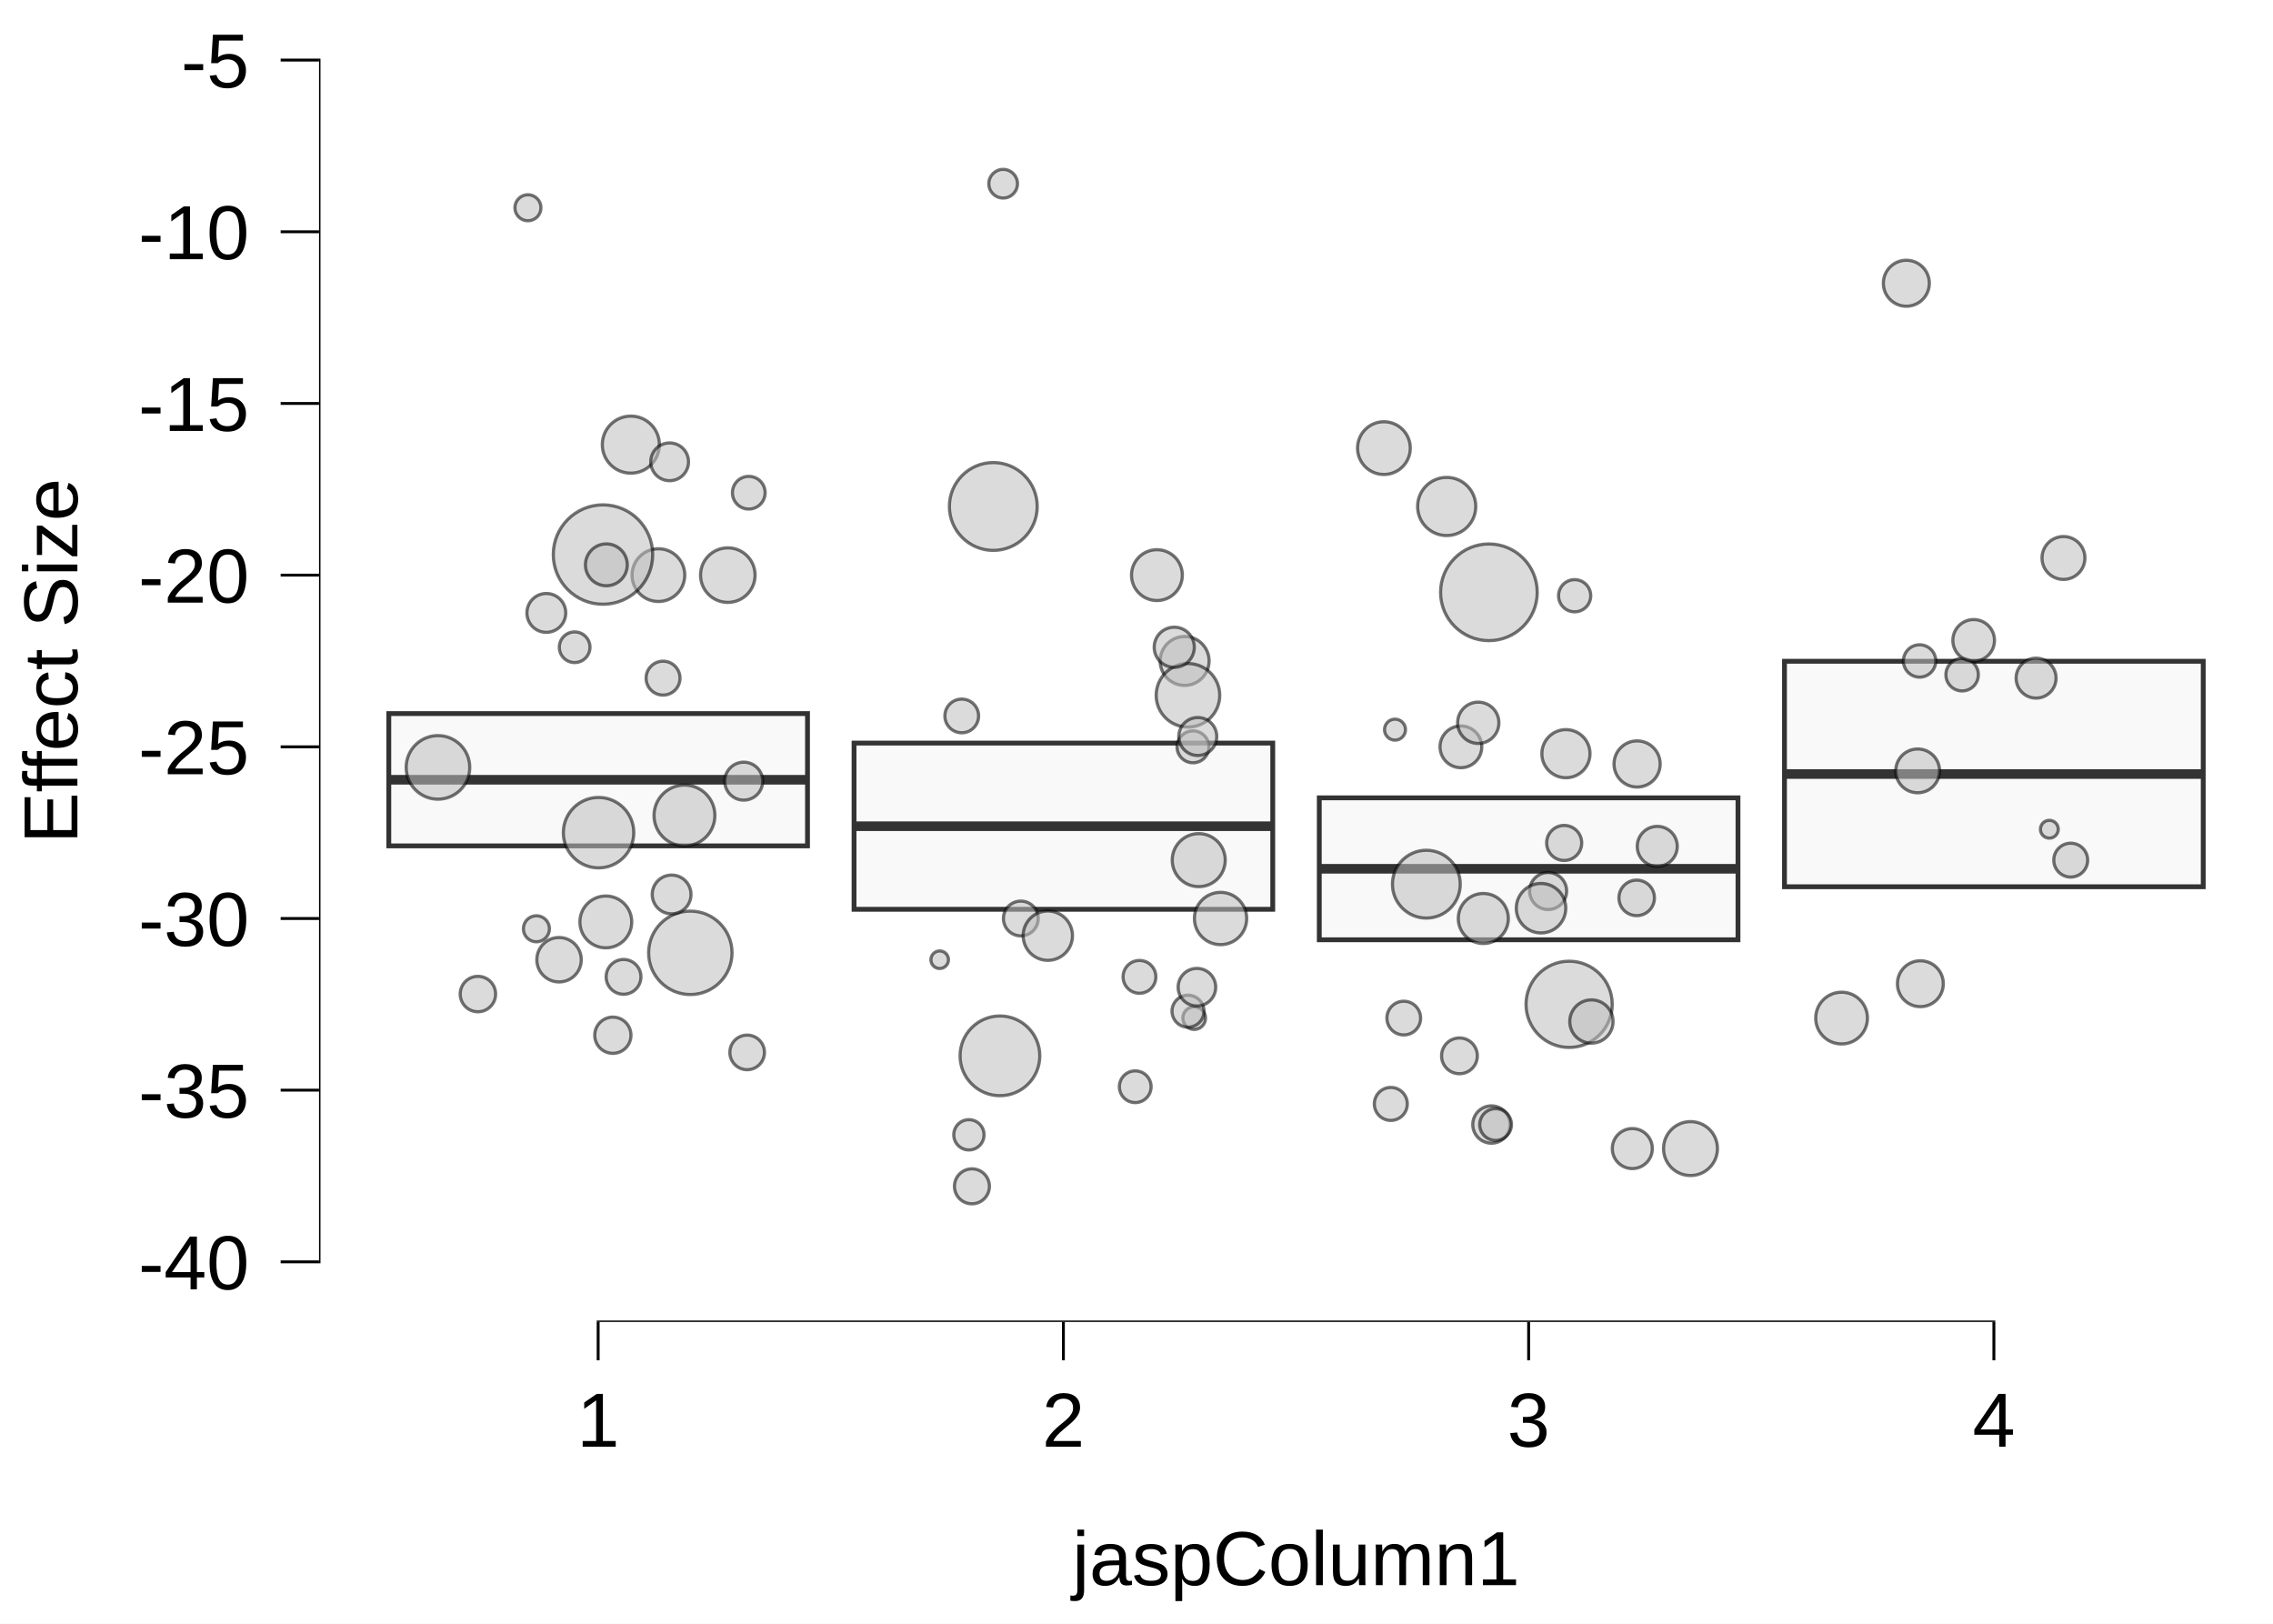
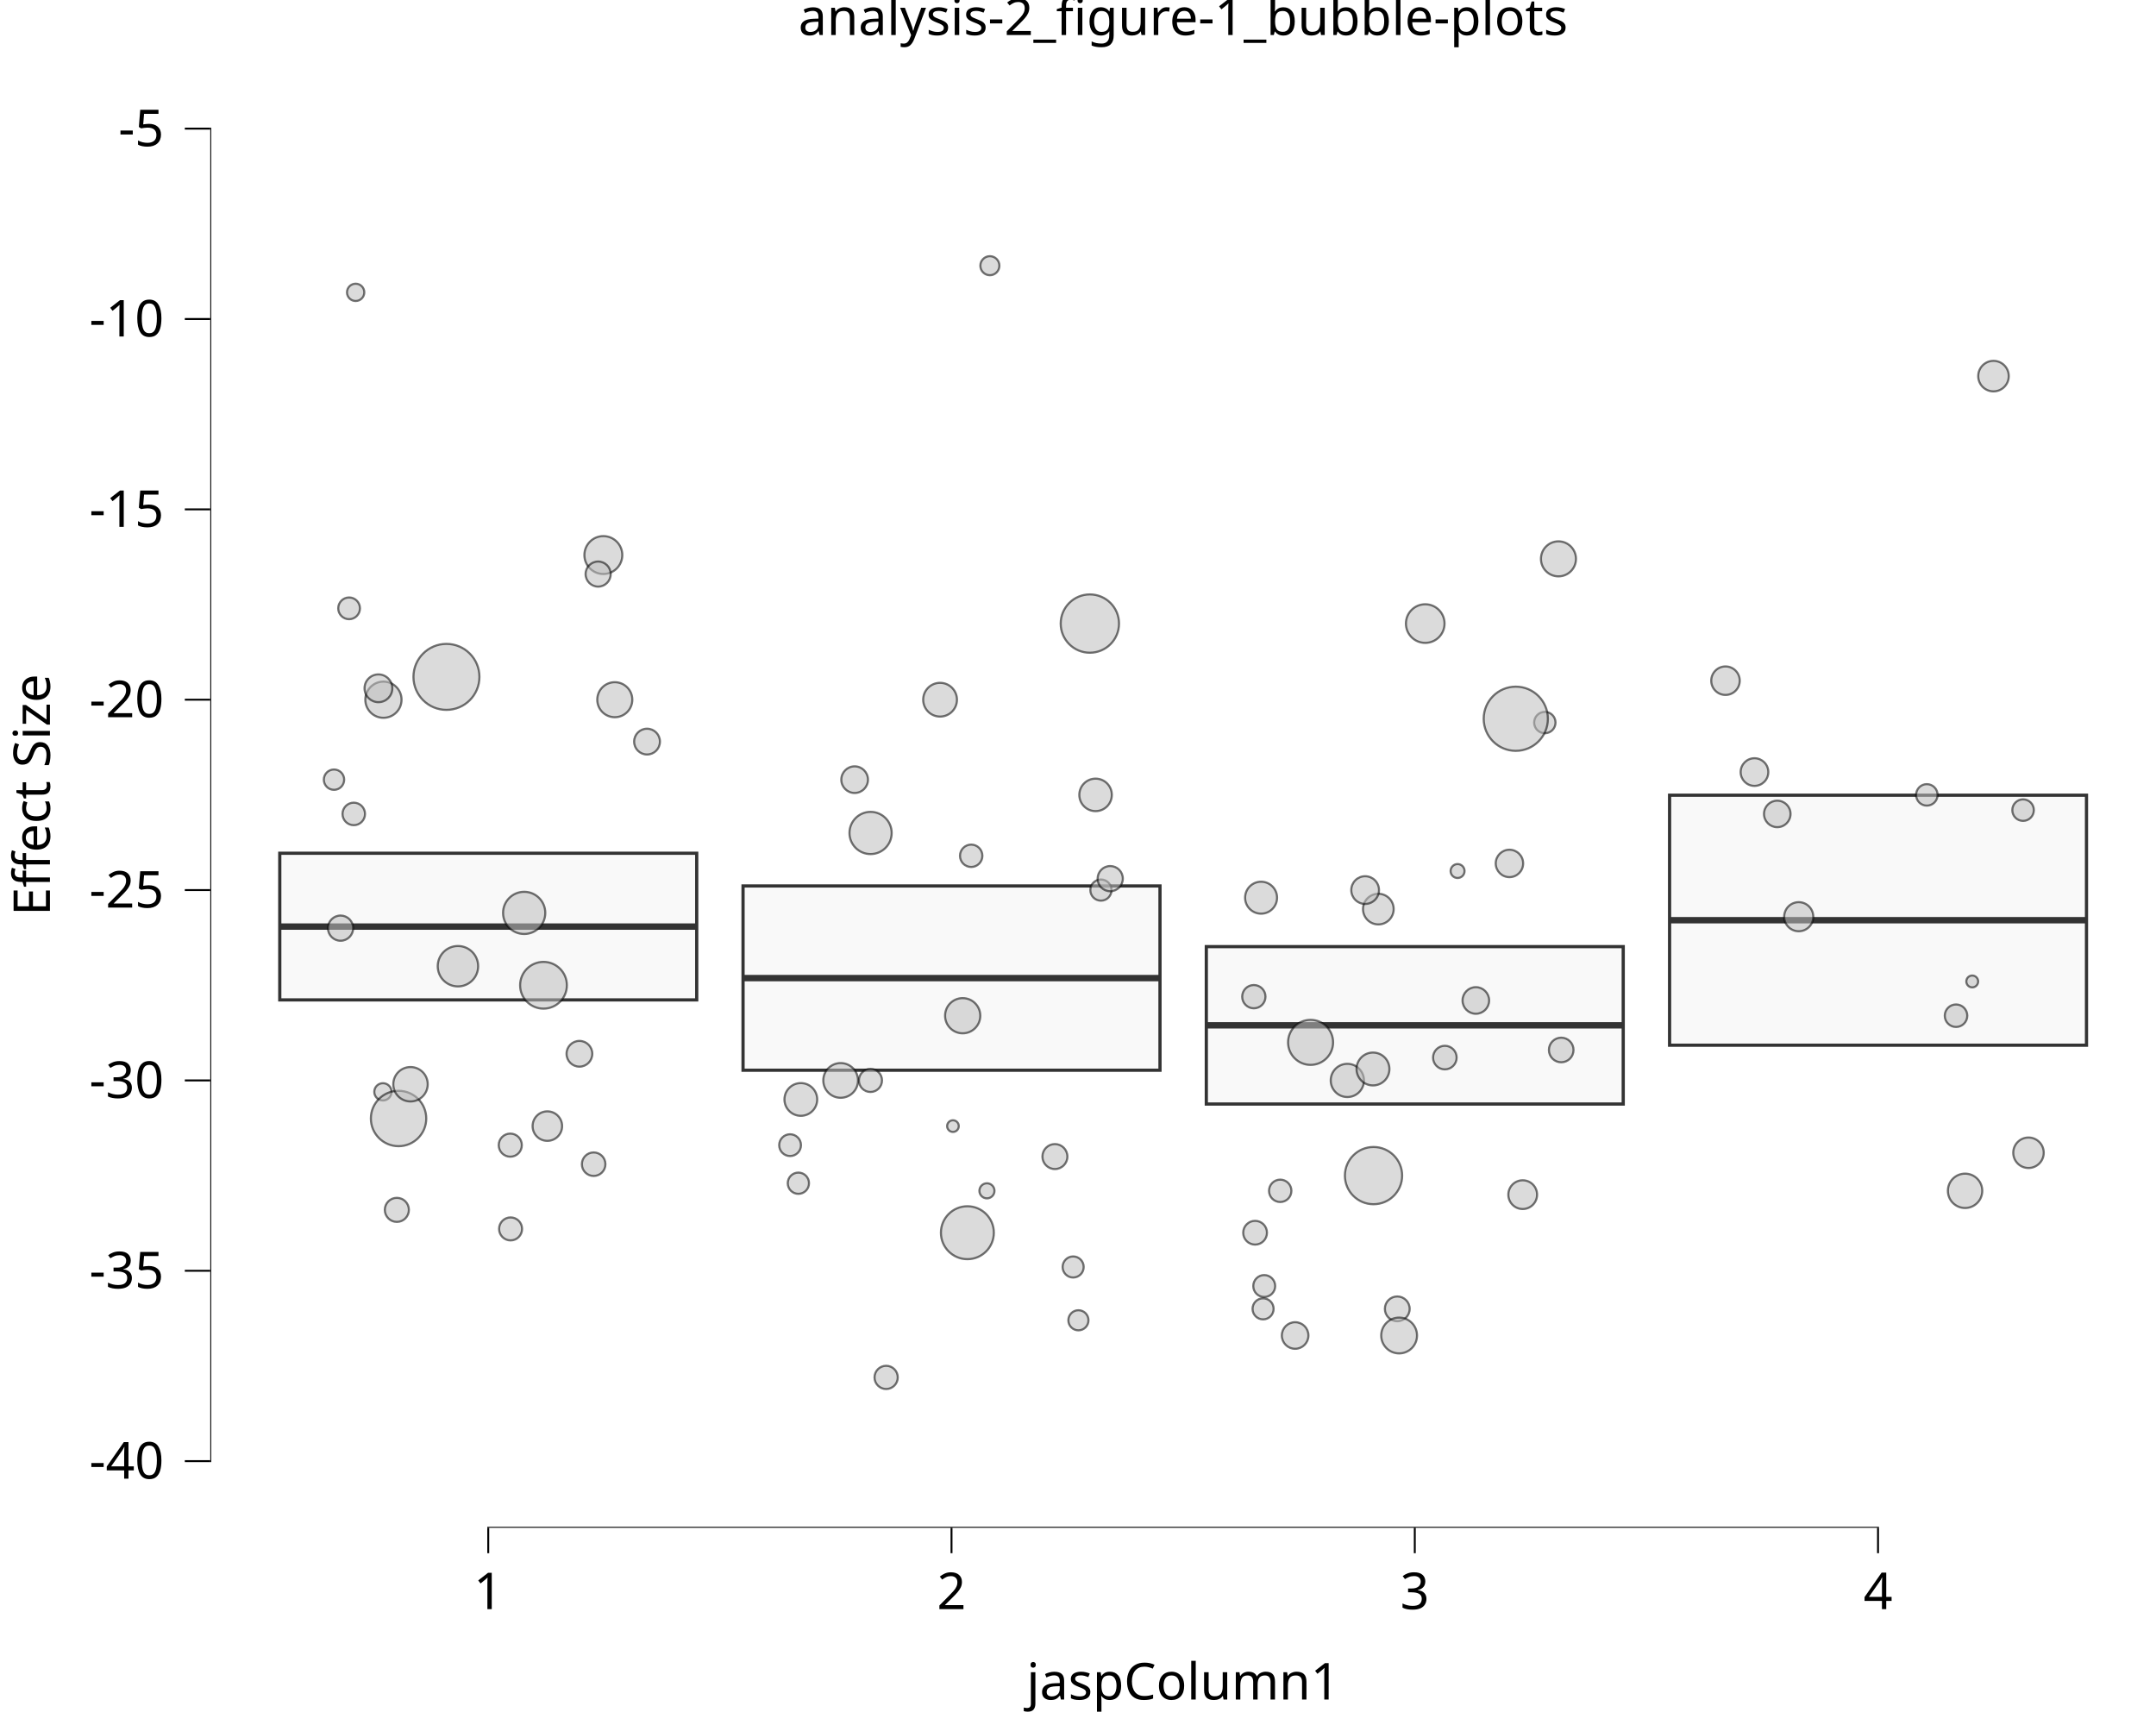
- <svg xmlns="http://www.w3.org/2000/svg" width="504.00pt" height="360.00pt" viewBox="0 0 504.00 360.00">
-   <g class="svglite">
-     <defs>
-       <style type="text/css">
+ <svg xmlns="http://www.w3.org/2000/svg" class="svglite" data-engine-version="2.0" width="720.00pt" height="576.00pt" viewBox="0 0 720.00 576.00">
+   <defs>
+     <style type="text/css">
    .svglite line, .svglite polyline, .svglite polygon, .svglite path, .svglite rect, .svglite circle {
      fill: none;
      stroke: #000000;
      stroke-linecap: round;
      stroke-linejoin: round;
      stroke-miterlimit: 10.00;
    }
-     .svglite text {
-       white-space: pre;
-     }
-     .svglite g.glyphgroup path {
-       fill: inherit;
-       stroke: none;
-     }
  </style>
-     </defs>
-     <rect width="100%" height="100%" style="stroke: none; fill: #FFFFFF;" />
-     <defs>
-       <clipPath id="cpMC4wMHw1MDQuMDB8MC4wMHwzNjAuMDA=">
-         <rect x="0.00" y="0.00" width="504.00" height="360.00" />
-       </clipPath>
-     </defs>
-     <g clip-path="url(#cpMC4wMHw1MDQuMDB8MC4wMHwzNjAuMDA=)">
-       <rect x="0.00" y="0.00" width="504.00" height="360.00" style="stroke-width: 10.67; stroke: none;" />
-     </g>
-     <defs>
-       <clipPath id="cpNzAuNzR8NTA0LjAwfDAuMDB8MjkzLjA5">
-         <rect x="70.74" y="0.00" width="433.26" height="293.09" />
-       </clipPath>
-     </defs>
-     <g clip-path="url(#cpNzAuNzR8NTA0LjAwfDAuMDB8MjkzLjA5)">
-       <rect x="70.74" y="0.00" width="433.26" height="293.09" style="stroke-width: 10.67; stroke: none;" />
-       <line x1="132.63" y1="158.21" x2="132.63" y2="158.21" style="stroke-width: 1.07; stroke: #333333; stroke-linecap: butt;" />
-       <line x1="132.63" y1="187.54" x2="132.63" y2="187.54" style="stroke-width: 1.07; stroke: #333333; stroke-linecap: butt;" />
-       <polygon points="86.21,158.21 86.21,187.54 179.05,187.54 179.05,158.21 86.21,158.21 " style="stroke-width: 1.07; stroke: #333333; stroke-linecap: butt; stroke-linejoin: miter; fill: #BEBEBE; fill-opacity: 0.10;" />
-       <line x1="86.21" y1="172.88" x2="179.05" y2="172.88" style="stroke-width: 2.13; stroke: #333333; stroke-linecap: butt; stroke-linejoin: miter;" />
-       <line x1="235.79" y1="164.75" x2="235.79" y2="164.75" style="stroke-width: 1.07; stroke: #333333; stroke-linecap: butt;" />
-       <line x1="235.79" y1="201.60" x2="235.79" y2="201.60" style="stroke-width: 1.07; stroke: #333333; stroke-linecap: butt;" />
-       <polygon points="189.37,164.75 189.37,201.60 282.21,201.60 282.21,164.75 189.37,164.75 " style="stroke-width: 1.07; stroke: #333333; stroke-linecap: butt; stroke-linejoin: miter; fill: #BEBEBE; fill-opacity: 0.10;" />
-       <line x1="189.37" y1="183.18" x2="282.21" y2="183.18" style="stroke-width: 2.13; stroke: #333333; stroke-linecap: butt; stroke-linejoin: miter;" />
-       <line x1="338.95" y1="176.89" x2="338.95" y2="176.89" style="stroke-width: 1.07; stroke: #333333; stroke-linecap: butt;" />
-       <line x1="338.95" y1="208.36" x2="338.95" y2="208.36" style="stroke-width: 1.07; stroke: #333333; stroke-linecap: butt;" />
-       <polygon points="292.53,176.89 292.53,208.36 385.37,208.36 385.37,176.89 292.53,176.89 " style="stroke-width: 1.07; stroke: #333333; stroke-linecap: butt; stroke-linejoin: miter; fill: #BEBEBE; fill-opacity: 0.10;" />
-       <line x1="292.53" y1="192.62" x2="385.37" y2="192.62" style="stroke-width: 2.13; stroke: #333333; stroke-linecap: butt; stroke-linejoin: miter;" />
-       <line x1="442.11" y1="146.61" x2="442.11" y2="146.61" style="stroke-width: 1.07; stroke: #333333; stroke-linecap: butt;" />
-       <line x1="442.11" y1="196.60" x2="442.11" y2="196.60" style="stroke-width: 1.07; stroke: #333333; stroke-linecap: butt;" />
-       <polygon points="395.68,146.61 395.68,196.60 488.53,196.60 488.53,146.61 395.68,146.61 " style="stroke-width: 1.07; stroke: #333333; stroke-linecap: butt; stroke-linejoin: miter; fill: #BEBEBE; fill-opacity: 0.10;" />
-       <line x1="395.68" y1="171.61" x2="488.53" y2="171.61" style="stroke-width: 2.13; stroke: #333333; stroke-linecap: butt; stroke-linejoin: miter;" />
-       <circle cx="135.89" cy="229.52" r="4.02" style="stroke-width: 0.71; stroke: #000000; stroke-opacity: 0.55; fill: #BEBEBE; fill-opacity: 0.55;" />
-       <circle cx="145.99" cy="127.51" r="5.85" style="stroke-width: 0.71; stroke: #000000; stroke-opacity: 0.55; fill: #BEBEBE; fill-opacity: 0.55;" />
-       <circle cx="328.90" cy="203.64" r="5.55" style="stroke-width: 0.71; stroke: #000000; stroke-opacity: 0.55; fill: #BEBEBE; fill-opacity: 0.55;" />
-       <circle cx="121.14" cy="135.89" r="4.31" style="stroke-width: 0.71; stroke: #000000; stroke-opacity: 0.55; fill: #BEBEBE; fill-opacity: 0.55;" />
-       <circle cx="161.38" cy="127.51" r="6.05" style="stroke-width: 0.71; stroke: #000000; stroke-opacity: 0.55; fill: #BEBEBE; fill-opacity: 0.55;" />
-       <circle cx="256.53" cy="127.51" r="5.64" style="stroke-width: 0.71; stroke: #000000; stroke-opacity: 0.55; fill: #BEBEBE; fill-opacity: 0.55;" />
-       <circle cx="320.78" cy="112.29" r="6.45" style="stroke-width: 0.71; stroke: #000000; stroke-opacity: 0.55; fill: #BEBEBE; fill-opacity: 0.55;" />
-       <circle cx="264.79" cy="225.72" r="2.52" style="stroke-width: 0.71; stroke: #000000; stroke-opacity: 0.55; fill: #BEBEBE; fill-opacity: 0.55;" />
-       <circle cx="97.11" cy="170.14" r="7.05" style="stroke-width: 0.71; stroke: #000000; stroke-opacity: 0.55; fill: #BEBEBE; fill-opacity: 0.55;" />
-       <circle cx="265.80" cy="190.70" r="5.88" style="stroke-width: 0.71; stroke: #000000; stroke-opacity: 0.55; fill: #BEBEBE; fill-opacity: 0.55;" />
-       <circle cx="118.94" cy="205.92" r="2.89" style="stroke-width: 0.71; stroke: #000000; stroke-opacity: 0.55; fill: #BEBEBE; fill-opacity: 0.55;" />
-       <circle cx="309.32" cy="161.77" r="2.33" style="stroke-width: 0.71; stroke: #000000; stroke-opacity: 0.55; fill: #BEBEBE; fill-opacity: 0.55;" />
-       <circle cx="264.53" cy="165.58" r="3.54" style="stroke-width: 0.71; stroke: #000000; stroke-opacity: 0.55; fill: #BEBEBE; fill-opacity: 0.55;" />
-       <circle cx="330.70" cy="249.32" r="4.14" style="stroke-width: 0.71; stroke: #000000; stroke-opacity: 0.55; fill: #BEBEBE; fill-opacity: 0.55;" />
-       <circle cx="262.67" cy="146.54" r="5.43" style="stroke-width: 0.71; stroke: #000000; stroke-opacity: 0.55; fill: #BEBEBE; fill-opacity: 0.55;" />
-       <circle cx="347.22" cy="167.10" r="5.34" style="stroke-width: 0.71; stroke: #000000; stroke-opacity: 0.55; fill: #BEBEBE; fill-opacity: 0.55;" />
-       <circle cx="425.21" cy="170.91" r="4.86" style="stroke-width: 0.71; stroke: #000000; stroke-opacity: 0.55; fill: #BEBEBE; fill-opacity: 0.55;" />
-       <circle cx="222.43" cy="40.73" r="3.18" style="stroke-width: 0.71; stroke: #000000; stroke-opacity: 0.55; fill: #BEBEBE; fill-opacity: 0.55;" />
-       <circle cx="164.91" cy="173.19" r="4.21" style="stroke-width: 0.71; stroke: #000000; stroke-opacity: 0.55; fill: #BEBEBE; fill-opacity: 0.55;" />
-       <circle cx="226.35" cy="203.64" r="3.86" style="stroke-width: 0.71; stroke: #000000; stroke-opacity: 0.55; fill: #BEBEBE; fill-opacity: 0.55;" />
-       <circle cx="363.00" cy="169.38" r="5.12" style="stroke-width: 0.71; stroke: #000000; stroke-opacity: 0.55; fill: #BEBEBE; fill-opacity: 0.55;" />
-       <circle cx="457.54" cy="123.71" r="4.76" style="stroke-width: 0.71; stroke: #000000; stroke-opacity: 0.55; fill: #BEBEBE; fill-opacity: 0.55;" />
-       <circle cx="374.84" cy="254.65" r="5.98" style="stroke-width: 0.71; stroke: #000000; stroke-opacity: 0.55; fill: #BEBEBE; fill-opacity: 0.55;" />
-       <circle cx="408.34" cy="225.72" r="5.74" style="stroke-width: 0.71; stroke: #000000; stroke-opacity: 0.55; fill: #BEBEBE; fill-opacity: 0.55;" />
-       <circle cx="132.72" cy="184.61" r="7.81" style="stroke-width: 0.71; stroke: #000000; stroke-opacity: 0.55; fill: #BEBEBE; fill-opacity: 0.55;" />
-       <circle cx="263.41" cy="154.16" r="7.05" style="stroke-width: 0.71; stroke: #000000; stroke-opacity: 0.55; fill: #BEBEBE; fill-opacity: 0.55;" />
-       <circle cx="316.27" cy="196.03" r="7.52" style="stroke-width: 0.71; stroke: #000000; stroke-opacity: 0.55; fill: #BEBEBE; fill-opacity: 0.55;" />
-       <circle cx="323.93" cy="165.58" r="4.63" style="stroke-width: 0.71; stroke: #000000; stroke-opacity: 0.55; fill: #BEBEBE; fill-opacity: 0.55;" />
-       <circle cx="451.47" cy="150.35" r="4.43" style="stroke-width: 0.71; stroke: #000000; stroke-opacity: 0.55; fill: #BEBEBE; fill-opacity: 0.55;" />
-       <circle cx="214.84" cy="251.60" r="3.36" style="stroke-width: 0.71; stroke: #000000; stroke-opacity: 0.55; fill: #BEBEBE; fill-opacity: 0.55;" />
-       <circle cx="362.91" cy="199.07" r="3.94" style="stroke-width: 0.71; stroke: #000000; stroke-opacity: 0.55; fill: #BEBEBE; fill-opacity: 0.55;" />
-       <circle cx="153.07" cy="211.25" r="9.25" style="stroke-width: 0.71; stroke: #000000; stroke-opacity: 0.55; fill: #BEBEBE; fill-opacity: 0.55;" />
-       <circle cx="221.72" cy="234.09" r="8.84" style="stroke-width: 0.71; stroke: #000000; stroke-opacity: 0.55; fill: #BEBEBE; fill-opacity: 0.55;" />
-       <circle cx="347.93" cy="222.67" r="9.56" style="stroke-width: 0.71; stroke: #000000; stroke-opacity: 0.55; fill: #BEBEBE; fill-opacity: 0.55;" />
-       <circle cx="349.15" cy="132.08" r="3.57" style="stroke-width: 0.71; stroke: #000000; stroke-opacity: 0.55; fill: #BEBEBE; fill-opacity: 0.55;" />
-       <circle cx="165.67" cy="233.33" r="3.84" style="stroke-width: 0.71; stroke: #000000; stroke-opacity: 0.55; fill: #BEBEBE; fill-opacity: 0.55;" />
-       <circle cx="308.39" cy="244.75" r="3.66" style="stroke-width: 0.71; stroke: #000000; stroke-opacity: 0.55; fill: #BEBEBE; fill-opacity: 0.55;" />
-       <circle cx="251.72" cy="240.94" r="3.52" style="stroke-width: 0.71; stroke: #000000; stroke-opacity: 0.55; fill: #BEBEBE; fill-opacity: 0.55;" />
-       <circle cx="263.42" cy="224.19" r="3.55" style="stroke-width: 0.71; stroke: #000000; stroke-opacity: 0.55; fill: #BEBEBE; fill-opacity: 0.55;" />
-       <circle cx="147.02" cy="150.35" r="3.76" style="stroke-width: 0.71; stroke: #000000; stroke-opacity: 0.55; fill: #BEBEBE; fill-opacity: 0.55;" />
-       <circle cx="213.25" cy="158.73" r="3.74" style="stroke-width: 0.71; stroke: #000000; stroke-opacity: 0.55; fill: #BEBEBE; fill-opacity: 0.55;" />
-       <circle cx="346.83" cy="186.89" r="3.89" style="stroke-width: 0.71; stroke: #000000; stroke-opacity: 0.55; fill: #BEBEBE; fill-opacity: 0.55;" />
-       <circle cx="459.15" cy="190.70" r="3.76" style="stroke-width: 0.71; stroke: #000000; stroke-opacity: 0.55; fill: #BEBEBE; fill-opacity: 0.55;" />
-       <circle cx="123.96" cy="212.78" r="4.93" style="stroke-width: 0.71; stroke: #000000; stroke-opacity: 0.55; fill: #BEBEBE; fill-opacity: 0.55;" />
-       <circle cx="352.87" cy="226.48" r="4.80" style="stroke-width: 0.71; stroke: #000000; stroke-opacity: 0.55; fill: #BEBEBE; fill-opacity: 0.55;" />
-       <circle cx="139.88" cy="98.58" r="6.33" style="stroke-width: 0.71; stroke: #000000; stroke-opacity: 0.55; fill: #BEBEBE; fill-opacity: 0.55;" />
-       <circle cx="306.86" cy="99.35" r="5.85" style="stroke-width: 0.71; stroke: #000000; stroke-opacity: 0.55; fill: #BEBEBE; fill-opacity: 0.55;" />
-       <circle cx="422.70" cy="62.80" r="5.10" style="stroke-width: 0.71; stroke: #000000; stroke-opacity: 0.55; fill: #BEBEBE; fill-opacity: 0.55;" />
-       <circle cx="343.27" cy="197.55" r="4.11" style="stroke-width: 0.71; stroke: #000000; stroke-opacity: 0.55; fill: #BEBEBE; fill-opacity: 0.55;" />
-       <circle cx="252.66" cy="216.58" r="3.64" style="stroke-width: 0.71; stroke: #000000; stroke-opacity: 0.55; fill: #BEBEBE; fill-opacity: 0.55;" />
-       <circle cx="105.97" cy="220.39" r="3.93" style="stroke-width: 0.71; stroke: #000000; stroke-opacity: 0.55; fill: #BEBEBE; fill-opacity: 0.55;" />
-       <circle cx="311.26" cy="225.72" r="3.74" style="stroke-width: 0.71; stroke: #000000; stroke-opacity: 0.55; fill: #BEBEBE; fill-opacity: 0.55;" />
-       <circle cx="138.26" cy="216.58" r="3.86" style="stroke-width: 0.71; stroke: #000000; stroke-opacity: 0.55; fill: #BEBEBE; fill-opacity: 0.55;" />
-       <circle cx="148.92" cy="198.31" r="4.30" style="stroke-width: 0.71; stroke: #000000; stroke-opacity: 0.55; fill: #BEBEBE; fill-opacity: 0.55;" />
-       <circle cx="265.40" cy="218.87" r="4.17" style="stroke-width: 0.71; stroke: #000000; stroke-opacity: 0.55; fill: #BEBEBE; fill-opacity: 0.55;" />
-       <circle cx="361.94" cy="254.65" r="4.44" style="stroke-width: 0.71; stroke: #000000; stroke-opacity: 0.55; fill: #BEBEBE; fill-opacity: 0.55;" />
-       <circle cx="134.33" cy="204.40" r="5.75" style="stroke-width: 0.71; stroke: #000000; stroke-opacity: 0.55; fill: #BEBEBE; fill-opacity: 0.55;" />
-       <circle cx="232.34" cy="207.45" r="5.47" style="stroke-width: 0.71; stroke: #000000; stroke-opacity: 0.55; fill: #BEBEBE; fill-opacity: 0.55;" />
-       <circle cx="341.70" cy="201.36" r="5.49" style="stroke-width: 0.71; stroke: #000000; stroke-opacity: 0.55; fill: #BEBEBE; fill-opacity: 0.55;" />
-       <circle cx="425.81" cy="218.10" r="5.09" style="stroke-width: 0.71; stroke: #000000; stroke-opacity: 0.55; fill: #BEBEBE; fill-opacity: 0.55;" />
-       <circle cx="166.03" cy="109.24" r="3.63" style="stroke-width: 0.71; stroke: #000000; stroke-opacity: 0.55; fill: #BEBEBE; fill-opacity: 0.55;" />
-       <circle cx="435.07" cy="149.59" r="3.60" style="stroke-width: 0.71; stroke: #000000; stroke-opacity: 0.55; fill: #BEBEBE; fill-opacity: 0.55;" />
-       <circle cx="331.62" cy="249.32" r="3.52" style="stroke-width: 0.71; stroke: #000000; stroke-opacity: 0.55; fill: #BEBEBE; fill-opacity: 0.55;" />
-       <circle cx="425.64" cy="146.54" r="3.59" style="stroke-width: 0.71; stroke: #000000; stroke-opacity: 0.55; fill: #BEBEBE; fill-opacity: 0.55;" />
-       <circle cx="133.70" cy="122.95" r="11.02" style="stroke-width: 0.71; stroke: #000000; stroke-opacity: 0.55; fill: #BEBEBE; fill-opacity: 0.55;" />
-       <circle cx="220.25" cy="112.29" r="9.74" style="stroke-width: 0.71; stroke: #000000; stroke-opacity: 0.55; fill: #BEBEBE; fill-opacity: 0.55;" />
-       <circle cx="330.14" cy="131.32" r="10.72" style="stroke-width: 0.71; stroke: #000000; stroke-opacity: 0.55; fill: #BEBEBE; fill-opacity: 0.55;" />
-       <circle cx="117.06" cy="46.06" r="2.89" style="stroke-width: 0.71; stroke: #000000; stroke-opacity: 0.55; fill: #BEBEBE; fill-opacity: 0.55;" />
-       <circle cx="265.59" cy="163.29" r="4.21" style="stroke-width: 0.71; stroke: #000000; stroke-opacity: 0.55; fill: #BEBEBE; fill-opacity: 0.55;" />
-       <circle cx="367.47" cy="187.65" r="4.44" style="stroke-width: 0.71; stroke: #000000; stroke-opacity: 0.55; fill: #BEBEBE; fill-opacity: 0.55;" />
-       <circle cx="148.48" cy="102.39" r="4.19" style="stroke-width: 0.71; stroke: #000000; stroke-opacity: 0.55; fill: #BEBEBE; fill-opacity: 0.55;" />
-       <circle cx="208.36" cy="212.78" r="1.95" style="stroke-width: 0.71; stroke: #000000; stroke-opacity: 0.55; fill: #BEBEBE; fill-opacity: 0.55;" />
-       <circle cx="454.41" cy="183.85" r="1.98" style="stroke-width: 0.71; stroke: #000000; stroke-opacity: 0.55; fill: #BEBEBE; fill-opacity: 0.55;" />
-       <circle cx="151.77" cy="180.80" r="6.75" style="stroke-width: 0.71; stroke: #000000; stroke-opacity: 0.55; fill: #BEBEBE; fill-opacity: 0.55;" />
-       <circle cx="270.64" cy="203.64" r="5.80" style="stroke-width: 0.71; stroke: #000000; stroke-opacity: 0.55; fill: #BEBEBE; fill-opacity: 0.55;" />
-       <circle cx="134.45" cy="125.23" r="4.64" style="stroke-width: 0.71; stroke: #000000; stroke-opacity: 0.55; fill: #BEBEBE; fill-opacity: 0.55;" />
-       <circle cx="260.37" cy="143.50" r="4.45" style="stroke-width: 0.71; stroke: #000000; stroke-opacity: 0.55; fill: #BEBEBE; fill-opacity: 0.55;" />
-       <circle cx="327.78" cy="160.25" r="4.58" style="stroke-width: 0.71; stroke: #000000; stroke-opacity: 0.55; fill: #BEBEBE; fill-opacity: 0.55;" />
-       <circle cx="437.63" cy="141.98" r="4.62" style="stroke-width: 0.71; stroke: #000000; stroke-opacity: 0.55; fill: #BEBEBE; fill-opacity: 0.55;" />
-       <circle cx="215.51" cy="263.02" r="3.88" style="stroke-width: 0.71; stroke: #000000; stroke-opacity: 0.55; fill: #BEBEBE; fill-opacity: 0.55;" />
-       <circle cx="323.61" cy="234.09" r="3.97" style="stroke-width: 0.71; stroke: #000000; stroke-opacity: 0.55; fill: #BEBEBE; fill-opacity: 0.55;" />
-       <circle cx="127.42" cy="143.50" r="3.40" style="stroke-width: 0.71; stroke: #000000; stroke-opacity: 0.55; fill: #BEBEBE; fill-opacity: 0.55;" />
-       <line x1="132.31" y1="293.09" x2="442.42" y2="293.09" style="stroke-width: 0.64; stroke-linecap: butt;" />
-       <line x1="70.74" y1="280.09" x2="70.74" y2="13.00" style="stroke-width: 0.64; stroke-linecap: butt;" />
-       <rect x="70.74" y="0.00" width="433.26" height="293.09" style="stroke-width: 0.00; stroke: none;" />
-     </g>
-     <g clip-path="url(#cpMC4wMHw1MDQuMDB8MC4wMHwzNjAuMDA=)">
-       <polyline points="70.74,293.09 70.74,0.00 " style="stroke-width: 0.00; stroke: none; stroke-linecap: butt;" />
-       <text x="55.26" y="285.86" text-anchor="end" style="font-size: 17.00px; font-family: &quot;Arial&quot;;" textLength="24.56px" lengthAdjust="spacingAndGlyphs">-40</text>
-       <text x="55.26" y="247.79" text-anchor="end" style="font-size: 17.00px; font-family: &quot;Arial&quot;;" textLength="24.56px" lengthAdjust="spacingAndGlyphs">-35</text>
-       <text x="55.26" y="209.73" text-anchor="end" style="font-size: 17.00px; font-family: &quot;Arial&quot;;" textLength="24.56px" lengthAdjust="spacingAndGlyphs">-30</text>
-       <text x="55.26" y="171.66" text-anchor="end" style="font-size: 17.00px; font-family: &quot;Arial&quot;;" textLength="24.56px" lengthAdjust="spacingAndGlyphs">-25</text>
-       <text x="55.26" y="133.60" text-anchor="end" style="font-size: 17.00px; font-family: &quot;Arial&quot;;" textLength="24.56px" lengthAdjust="spacingAndGlyphs">-20</text>
-       <text x="55.26" y="95.54" text-anchor="end" style="font-size: 17.00px; font-family: &quot;Arial&quot;;" textLength="24.56px" lengthAdjust="spacingAndGlyphs">-15</text>
-       <text x="55.26" y="57.47" text-anchor="end" style="font-size: 17.00px; font-family: &quot;Arial&quot;;" textLength="24.56px" lengthAdjust="spacingAndGlyphs">-10</text>
-       <text x="55.26" y="19.41" text-anchor="end" style="font-size: 17.00px; font-family: &quot;Arial&quot;;" textLength="15.11px" lengthAdjust="spacingAndGlyphs">-5</text>
-       <polyline points="62.23,279.77 70.74,279.77 " style="stroke-width: 0.64; stroke-linecap: butt;" />
-       <polyline points="62.23,241.70 70.74,241.70 " style="stroke-width: 0.64; stroke-linecap: butt;" />
-       <polyline points="62.23,203.64 70.74,203.64 " style="stroke-width: 0.64; stroke-linecap: butt;" />
-       <polyline points="62.23,165.58 70.74,165.58 " style="stroke-width: 0.64; stroke-linecap: butt;" />
-       <polyline points="62.23,127.51 70.74,127.51 " style="stroke-width: 0.64; stroke-linecap: butt;" />
-       <polyline points="62.23,89.45 70.74,89.45 " style="stroke-width: 0.64; stroke-linecap: butt;" />
-       <polyline points="62.23,51.39 70.74,51.39 " style="stroke-width: 0.64; stroke-linecap: butt;" />
-       <polyline points="62.23,13.32 70.74,13.32 " style="stroke-width: 0.64; stroke-linecap: butt;" />
-       <polyline points="70.74,293.09 504.00,293.09 " style="stroke-width: 0.00; stroke: none; stroke-linecap: butt;" />
-       <polyline points="132.63,301.59 132.63,293.09 " style="stroke-width: 0.64; stroke-linecap: butt;" />
-       <polyline points="235.79,301.59 235.79,293.09 " style="stroke-width: 0.64; stroke-linecap: butt;" />
-       <polyline points="338.95,301.59 338.95,293.09 " style="stroke-width: 0.64; stroke-linecap: butt;" />
-       <polyline points="442.11,301.59 442.11,293.09 " style="stroke-width: 0.64; stroke-linecap: butt;" />
-       <text x="132.63" y="320.74" text-anchor="middle" style="font-size: 17.00px; font-family: &quot;Arial&quot;;" textLength="9.45px" lengthAdjust="spacingAndGlyphs">1</text>
-       <text x="235.79" y="320.74" text-anchor="middle" style="font-size: 17.00px; font-family: &quot;Arial&quot;;" textLength="9.45px" lengthAdjust="spacingAndGlyphs">2</text>
-       <text x="338.95" y="320.74" text-anchor="middle" style="font-size: 17.00px; font-family: &quot;Arial&quot;;" textLength="9.45px" lengthAdjust="spacingAndGlyphs">3</text>
-       <text x="442.11" y="320.74" text-anchor="middle" style="font-size: 17.00px; font-family: &quot;Arial&quot;;" textLength="9.45px" lengthAdjust="spacingAndGlyphs">4</text>
-       <text x="287.37" y="351.44" text-anchor="middle" style="font-size: 17.00px; font-family: &quot;Arial&quot;;" textLength="99.22px" lengthAdjust="spacingAndGlyphs">jaspColumn1</text>
-       <text transform="translate(17.16,146.54) rotate(-90)" text-anchor="middle" style="font-size: 17.00px; font-family: &quot;Arial&quot;;" textLength="80.94px" lengthAdjust="spacingAndGlyphs">Effect Size</text>
-     </g>
+   </defs>
+   <rect width="100%" height="100%" style="stroke: none; fill: #FFFFFF;" />
+   <defs>
+     <clipPath id="cpMC4wMHw3MjAuMDB8MC4wMHw1NzYuMDA=">
+       <rect x="0.00" y="0.00" width="720.00" height="576.00" />
+     </clipPath>
+   </defs>
+   <g clip-path="url(#cpMC4wMHw3MjAuMDB8MC4wMHw1NzYuMDA=)">
+     <rect x="0.00" y="0.00" width="720.00" height="576.00" style="stroke-width: 10.67; stroke: none;" />
+   </g>
+   <defs>
+     <clipPath id="cpNzAuMjJ8NzIwLjAwfDIwLjcxfDUxMC4xNA==">
+       <rect x="70.22" y="20.71" width="649.78" height="489.43" />
+     </clipPath>
+   </defs>
+   <g clip-path="url(#cpNzAuMjJ8NzIwLjAwfDIwLjcxfDUxMC4xNA==)">
+     <rect x="70.22" y="20.71" width="649.78" height="489.43" style="stroke-width: 10.67; stroke: none;" />
+     <line x1="163.05" y1="284.91" x2="163.05" y2="284.91" style="stroke-width: 1.07; stroke: #333333; stroke-linecap: butt;" />
+     <line x1="163.05" y1="333.88" x2="163.05" y2="333.88" style="stroke-width: 1.07; stroke: #333333; stroke-linecap: butt;" />
+     <polygon points="93.43,284.91 93.43,333.88 232.67,333.88 232.67,284.91 93.43,284.91 " style="stroke-width: 1.07; stroke: #333333; stroke-linecap: butt; stroke-linejoin: miter; fill: #BEBEBE; fill-opacity: 0.10;" />
+     <line x1="93.43" y1="309.40" x2="232.67" y2="309.40" style="stroke-width: 2.13; stroke: #333333; stroke-linecap: butt; stroke-linejoin: miter;" />
+     <line x1="317.76" y1="295.83" x2="317.76" y2="295.83" style="stroke-width: 1.07; stroke: #333333; stroke-linecap: butt;" />
+     <line x1="317.76" y1="357.36" x2="317.76" y2="357.36" style="stroke-width: 1.07; stroke: #333333; stroke-linecap: butt;" />
+     <polygon points="248.14,295.83 248.14,357.36 387.38,357.36 387.38,295.83 248.14,295.83 " style="stroke-width: 1.07; stroke: #333333; stroke-linecap: butt; stroke-linejoin: miter; fill: #BEBEBE; fill-opacity: 0.10;" />
+     <line x1="248.14" y1="326.60" x2="387.38" y2="326.60" style="stroke-width: 2.13; stroke: #333333; stroke-linecap: butt; stroke-linejoin: miter;" />
+     <line x1="472.47" y1="316.09" x2="472.47" y2="316.09" style="stroke-width: 1.07; stroke: #333333; stroke-linecap: butt;" />
+     <line x1="472.47" y1="368.65" x2="472.47" y2="368.65" style="stroke-width: 1.07; stroke: #333333; stroke-linecap: butt;" />
+     <polygon points="402.85,316.09 402.85,368.65 542.08,368.65 542.08,316.09 402.85,316.09 " style="stroke-width: 1.07; stroke: #333333; stroke-linecap: butt; stroke-linejoin: miter; fill: #BEBEBE; fill-opacity: 0.10;" />
+     <line x1="402.85" y1="342.37" x2="542.08" y2="342.37" style="stroke-width: 2.13; stroke: #333333; stroke-linecap: butt; stroke-linejoin: miter;" />
+     <line x1="627.17" y1="265.53" x2="627.17" y2="265.53" style="stroke-width: 1.07; stroke: #333333; stroke-linecap: butt;" />
+     <line x1="627.17" y1="349.01" x2="627.17" y2="349.01" style="stroke-width: 1.07; stroke: #333333; stroke-linecap: butt;" />
+     <polygon points="557.56,265.53 557.56,349.01 696.79,349.01 696.79,265.53 557.56,265.53 " style="stroke-width: 1.07; stroke: #333333; stroke-linecap: butt; stroke-linejoin: miter; fill: #BEBEBE; fill-opacity: 0.10;" />
+     <line x1="557.56" y1="307.27" x2="696.79" y2="307.27" style="stroke-width: 2.13; stroke: #333333; stroke-linecap: butt; stroke-linejoin: miter;" />
+     <circle cx="132.53" cy="403.99" r="4.02" style="stroke-width: 0.71; stroke: #000000; stroke-opacity: 0.55; fill: #BEBEBE; fill-opacity: 0.55;" />
+     <circle cx="205.31" cy="233.64" r="5.85" style="stroke-width: 0.71; stroke: #000000; stroke-opacity: 0.55; fill: #BEBEBE; fill-opacity: 0.55;" />
+     <circle cx="449.95" cy="360.77" r="5.55" style="stroke-width: 0.71; stroke: #000000; stroke-opacity: 0.55; fill: #BEBEBE; fill-opacity: 0.55;" />
+     <circle cx="216.08" cy="247.63" r="4.31" style="stroke-width: 0.71; stroke: #000000; stroke-opacity: 0.55; fill: #BEBEBE; fill-opacity: 0.55;" />
+     <circle cx="128.05" cy="233.64" r="6.05" style="stroke-width: 0.71; stroke: #000000; stroke-opacity: 0.55; fill: #BEBEBE; fill-opacity: 0.55;" />
+     <circle cx="313.94" cy="233.64" r="5.64" style="stroke-width: 0.71; stroke: #000000; stroke-opacity: 0.55; fill: #BEBEBE; fill-opacity: 0.55;" />
+     <circle cx="475.96" cy="208.22" r="6.45" style="stroke-width: 0.71; stroke: #000000; stroke-opacity: 0.55; fill: #BEBEBE; fill-opacity: 0.55;" />
+     <circle cx="329.59" cy="397.63" r="2.52" style="stroke-width: 0.71; stroke: #000000; stroke-opacity: 0.55; fill: #BEBEBE; fill-opacity: 0.55;" />
+     <circle cx="175.05" cy="304.83" r="7.05" style="stroke-width: 0.71; stroke: #000000; stroke-opacity: 0.55; fill: #BEBEBE; fill-opacity: 0.55;" />
+     <circle cx="321.49" cy="339.16" r="5.88" style="stroke-width: 0.71; stroke: #000000; stroke-opacity: 0.55; fill: #BEBEBE; fill-opacity: 0.55;" />
+     <circle cx="127.88" cy="364.58" r="2.89" style="stroke-width: 0.71; stroke: #000000; stroke-opacity: 0.55; fill: #BEBEBE; fill-opacity: 0.55;" />
+     <circle cx="486.76" cy="290.85" r="2.33" style="stroke-width: 0.71; stroke: #000000; stroke-opacity: 0.55; fill: #BEBEBE; fill-opacity: 0.55;" />
+     <circle cx="367.66" cy="297.21" r="3.54" style="stroke-width: 0.71; stroke: #000000; stroke-opacity: 0.55; fill: #BEBEBE; fill-opacity: 0.55;" />
+     <circle cx="466.62" cy="437.04" r="4.14" style="stroke-width: 0.71; stroke: #000000; stroke-opacity: 0.55; fill: #BEBEBE; fill-opacity: 0.55;" />
+     <circle cx="365.87" cy="265.42" r="5.43" style="stroke-width: 0.71; stroke: #000000; stroke-opacity: 0.55; fill: #BEBEBE; fill-opacity: 0.55;" />
+     <circle cx="421.14" cy="299.75" r="5.34" style="stroke-width: 0.71; stroke: #000000; stroke-opacity: 0.55; fill: #BEBEBE; fill-opacity: 0.55;" />
+     <circle cx="600.69" cy="306.10" r="4.86" style="stroke-width: 0.71; stroke: #000000; stroke-opacity: 0.55; fill: #BEBEBE; fill-opacity: 0.55;" />
+     <circle cx="330.57" cy="88.72" r="3.18" style="stroke-width: 0.71; stroke: #000000; stroke-opacity: 0.55; fill: #BEBEBE; fill-opacity: 0.55;" />
+     <circle cx="113.73" cy="309.92" r="4.21" style="stroke-width: 0.71; stroke: #000000; stroke-opacity: 0.55; fill: #BEBEBE; fill-opacity: 0.55;" />
+     <circle cx="290.69" cy="360.77" r="3.86" style="stroke-width: 0.71; stroke: #000000; stroke-opacity: 0.55; fill: #BEBEBE; fill-opacity: 0.55;" />
+     <circle cx="460.30" cy="303.56" r="5.12" style="stroke-width: 0.71; stroke: #000000; stroke-opacity: 0.55; fill: #BEBEBE; fill-opacity: 0.55;" />
+     <circle cx="576.23" cy="227.29" r="4.76" style="stroke-width: 0.71; stroke: #000000; stroke-opacity: 0.55; fill: #BEBEBE; fill-opacity: 0.55;" />
+     <circle cx="467.24" cy="445.94" r="5.98" style="stroke-width: 0.71; stroke: #000000; stroke-opacity: 0.55; fill: #BEBEBE; fill-opacity: 0.55;" />
+     <circle cx="656.24" cy="397.63" r="5.74" style="stroke-width: 0.71; stroke: #000000; stroke-opacity: 0.55; fill: #BEBEBE; fill-opacity: 0.55;" />
+     <circle cx="181.50" cy="328.99" r="7.81" style="stroke-width: 0.71; stroke: #000000; stroke-opacity: 0.55; fill: #BEBEBE; fill-opacity: 0.55;" />
+     <circle cx="290.73" cy="278.14" r="7.05" style="stroke-width: 0.71; stroke: #000000; stroke-opacity: 0.55; fill: #BEBEBE; fill-opacity: 0.55;" />
+     <circle cx="437.67" cy="348.06" r="7.52" style="stroke-width: 0.71; stroke: #000000; stroke-opacity: 0.55; fill: #BEBEBE; fill-opacity: 0.55;" />
+     <circle cx="455.89" cy="297.21" r="4.63" style="stroke-width: 0.71; stroke: #000000; stroke-opacity: 0.55; fill: #BEBEBE; fill-opacity: 0.55;" />
+     <circle cx="593.52" cy="271.78" r="4.43" style="stroke-width: 0.71; stroke: #000000; stroke-opacity: 0.55; fill: #BEBEBE; fill-opacity: 0.55;" />
+     <circle cx="360.14" cy="440.86" r="3.36" style="stroke-width: 0.71; stroke: #000000; stroke-opacity: 0.55; fill: #BEBEBE; fill-opacity: 0.55;" />
+     <circle cx="482.51" cy="353.14" r="3.94" style="stroke-width: 0.71; stroke: #000000; stroke-opacity: 0.55; fill: #BEBEBE; fill-opacity: 0.55;" />
+     <circle cx="133.10" cy="373.48" r="9.25" style="stroke-width: 0.71; stroke: #000000; stroke-opacity: 0.55; fill: #BEBEBE; fill-opacity: 0.55;" />
+     <circle cx="323.06" cy="411.62" r="8.84" style="stroke-width: 0.71; stroke: #000000; stroke-opacity: 0.55; fill: #BEBEBE; fill-opacity: 0.55;" />
+     <circle cx="458.69" cy="392.55" r="9.56" style="stroke-width: 0.71; stroke: #000000; stroke-opacity: 0.55; fill: #BEBEBE; fill-opacity: 0.55;" />
+     <circle cx="515.90" cy="241.27" r="3.57" style="stroke-width: 0.71; stroke: #000000; stroke-opacity: 0.55; fill: #BEBEBE; fill-opacity: 0.55;" />
+     <circle cx="170.51" cy="410.35" r="3.84" style="stroke-width: 0.71; stroke: #000000; stroke-opacity: 0.55; fill: #BEBEBE; fill-opacity: 0.55;" />
+     <circle cx="422.19" cy="429.42" r="3.66" style="stroke-width: 0.71; stroke: #000000; stroke-opacity: 0.55; fill: #BEBEBE; fill-opacity: 0.55;" />
+     <circle cx="358.38" cy="423.06" r="3.52" style="stroke-width: 0.71; stroke: #000000; stroke-opacity: 0.55; fill: #BEBEBE; fill-opacity: 0.55;" />
+     <circle cx="266.62" cy="395.09" r="3.55" style="stroke-width: 0.71; stroke: #000000; stroke-opacity: 0.55; fill: #BEBEBE; fill-opacity: 0.55;" />
+     <circle cx="118.14" cy="271.78" r="3.76" style="stroke-width: 0.71; stroke: #000000; stroke-opacity: 0.55; fill: #BEBEBE; fill-opacity: 0.55;" />
+     <circle cx="324.33" cy="285.76" r="3.74" style="stroke-width: 0.71; stroke: #000000; stroke-opacity: 0.55; fill: #BEBEBE; fill-opacity: 0.55;" />
+     <circle cx="418.72" cy="332.80" r="3.89" style="stroke-width: 0.71; stroke: #000000; stroke-opacity: 0.55; fill: #BEBEBE; fill-opacity: 0.55;" />
+     <circle cx="653.22" cy="339.16" r="3.76" style="stroke-width: 0.71; stroke: #000000; stroke-opacity: 0.55; fill: #BEBEBE; fill-opacity: 0.55;" />
+     <circle cx="182.79" cy="376.02" r="4.93" style="stroke-width: 0.71; stroke: #000000; stroke-opacity: 0.55; fill: #BEBEBE; fill-opacity: 0.55;" />
+     <circle cx="508.51" cy="398.91" r="4.80" style="stroke-width: 0.71; stroke: #000000; stroke-opacity: 0.55; fill: #BEBEBE; fill-opacity: 0.55;" />
+     <circle cx="201.49" cy="185.34" r="6.33" style="stroke-width: 0.71; stroke: #000000; stroke-opacity: 0.55; fill: #BEBEBE; fill-opacity: 0.55;" />
+     <circle cx="520.45" cy="186.61" r="5.85" style="stroke-width: 0.71; stroke: #000000; stroke-opacity: 0.55; fill: #BEBEBE; fill-opacity: 0.55;" />
+     <circle cx="665.73" cy="125.59" r="5.10" style="stroke-width: 0.71; stroke: #000000; stroke-opacity: 0.55; fill: #BEBEBE; fill-opacity: 0.55;" />
+     <circle cx="521.37" cy="350.60" r="4.11" style="stroke-width: 0.71; stroke: #000000; stroke-opacity: 0.55; fill: #BEBEBE; fill-opacity: 0.55;" />
+     <circle cx="263.85" cy="382.38" r="3.64" style="stroke-width: 0.71; stroke: #000000; stroke-opacity: 0.55; fill: #BEBEBE; fill-opacity: 0.55;" />
+     <circle cx="198.25" cy="388.74" r="3.93" style="stroke-width: 0.71; stroke: #000000; stroke-opacity: 0.55; fill: #BEBEBE; fill-opacity: 0.55;" />
+     <circle cx="427.53" cy="397.63" r="3.74" style="stroke-width: 0.71; stroke: #000000; stroke-opacity: 0.55; fill: #BEBEBE; fill-opacity: 0.55;" />
+     <circle cx="170.41" cy="382.38" r="3.86" style="stroke-width: 0.71; stroke: #000000; stroke-opacity: 0.55; fill: #BEBEBE; fill-opacity: 0.55;" />
+     <circle cx="193.50" cy="351.87" r="4.30" style="stroke-width: 0.71; stroke: #000000; stroke-opacity: 0.55; fill: #BEBEBE; fill-opacity: 0.55;" />
+     <circle cx="352.29" cy="386.19" r="4.17" style="stroke-width: 0.71; stroke: #000000; stroke-opacity: 0.55; fill: #BEBEBE; fill-opacity: 0.55;" />
+     <circle cx="432.51" cy="445.94" r="4.44" style="stroke-width: 0.71; stroke: #000000; stroke-opacity: 0.55; fill: #BEBEBE; fill-opacity: 0.55;" />
+     <circle cx="137.09" cy="362.04" r="5.75" style="stroke-width: 0.71; stroke: #000000; stroke-opacity: 0.55; fill: #BEBEBE; fill-opacity: 0.55;" />
+     <circle cx="267.44" cy="367.12" r="5.47" style="stroke-width: 0.71; stroke: #000000; stroke-opacity: 0.55; fill: #BEBEBE; fill-opacity: 0.55;" />
+     <circle cx="458.51" cy="356.95" r="5.49" style="stroke-width: 0.71; stroke: #000000; stroke-opacity: 0.55; fill: #BEBEBE; fill-opacity: 0.55;" />
+     <circle cx="677.42" cy="384.92" r="5.09" style="stroke-width: 0.71; stroke: #000000; stroke-opacity: 0.55; fill: #BEBEBE; fill-opacity: 0.55;" />
+     <circle cx="116.58" cy="203.13" r="3.63" style="stroke-width: 0.71; stroke: #000000; stroke-opacity: 0.55; fill: #BEBEBE; fill-opacity: 0.55;" />
+     <circle cx="675.61" cy="270.51" r="3.60" style="stroke-width: 0.71; stroke: #000000; stroke-opacity: 0.55; fill: #BEBEBE; fill-opacity: 0.55;" />
+     <circle cx="421.81" cy="437.04" r="3.52" style="stroke-width: 0.71; stroke: #000000; stroke-opacity: 0.55; fill: #BEBEBE; fill-opacity: 0.55;" />
+     <circle cx="643.47" cy="265.42" r="3.59" style="stroke-width: 0.71; stroke: #000000; stroke-opacity: 0.55; fill: #BEBEBE; fill-opacity: 0.55;" />
+     <circle cx="149.09" cy="226.02" r="11.02" style="stroke-width: 0.71; stroke: #000000; stroke-opacity: 0.55; fill: #BEBEBE; fill-opacity: 0.55;" />
+     <circle cx="363.96" cy="208.22" r="9.74" style="stroke-width: 0.71; stroke: #000000; stroke-opacity: 0.55; fill: #BEBEBE; fill-opacity: 0.55;" />
+     <circle cx="506.20" cy="240.00" r="10.72" style="stroke-width: 0.71; stroke: #000000; stroke-opacity: 0.55; fill: #BEBEBE; fill-opacity: 0.55;" />
+     <circle cx="118.77" cy="97.62" r="2.89" style="stroke-width: 0.71; stroke: #000000; stroke-opacity: 0.55; fill: #BEBEBE; fill-opacity: 0.55;" />
+     <circle cx="370.76" cy="293.39" r="4.21" style="stroke-width: 0.71; stroke: #000000; stroke-opacity: 0.55; fill: #BEBEBE; fill-opacity: 0.55;" />
+     <circle cx="492.86" cy="334.07" r="4.44" style="stroke-width: 0.71; stroke: #000000; stroke-opacity: 0.55; fill: #BEBEBE; fill-opacity: 0.55;" />
+     <circle cx="199.75" cy="191.69" r="4.19" style="stroke-width: 0.71; stroke: #000000; stroke-opacity: 0.55; fill: #BEBEBE; fill-opacity: 0.55;" />
+     <circle cx="318.24" cy="376.02" r="1.95" style="stroke-width: 0.71; stroke: #000000; stroke-opacity: 0.55; fill: #BEBEBE; fill-opacity: 0.55;" />
+     <circle cx="658.63" cy="327.72" r="1.98" style="stroke-width: 0.71; stroke: #000000; stroke-opacity: 0.55; fill: #BEBEBE; fill-opacity: 0.55;" />
+     <circle cx="152.93" cy="322.63" r="6.75" style="stroke-width: 0.71; stroke: #000000; stroke-opacity: 0.55; fill: #BEBEBE; fill-opacity: 0.55;" />
+     <circle cx="280.74" cy="360.77" r="5.80" style="stroke-width: 0.71; stroke: #000000; stroke-opacity: 0.55; fill: #BEBEBE; fill-opacity: 0.55;" />
+     <circle cx="126.38" cy="229.83" r="4.64" style="stroke-width: 0.71; stroke: #000000; stroke-opacity: 0.55; fill: #BEBEBE; fill-opacity: 0.55;" />
+     <circle cx="285.41" cy="260.34" r="4.45" style="stroke-width: 0.71; stroke: #000000; stroke-opacity: 0.55; fill: #BEBEBE; fill-opacity: 0.55;" />
+     <circle cx="504.08" cy="288.31" r="4.58" style="stroke-width: 0.71; stroke: #000000; stroke-opacity: 0.55; fill: #BEBEBE; fill-opacity: 0.55;" />
+     <circle cx="585.91" cy="257.80" r="4.62" style="stroke-width: 0.71; stroke: #000000; stroke-opacity: 0.55; fill: #BEBEBE; fill-opacity: 0.55;" />
+     <circle cx="295.93" cy="459.93" r="3.88" style="stroke-width: 0.71; stroke: #000000; stroke-opacity: 0.55; fill: #BEBEBE; fill-opacity: 0.55;" />
+     <circle cx="419.14" cy="411.62" r="3.97" style="stroke-width: 0.71; stroke: #000000; stroke-opacity: 0.55; fill: #BEBEBE; fill-opacity: 0.55;" />
+     <circle cx="111.54" cy="260.34" r="3.40" style="stroke-width: 0.71; stroke: #000000; stroke-opacity: 0.55; fill: #BEBEBE; fill-opacity: 0.55;" />
+     <line x1="162.73" y1="510.14" x2="627.49" y2="510.14" style="stroke-width: 0.64; stroke-linecap: butt;" />
+     <line x1="70.22" y1="488.21" x2="70.22" y2="42.64" style="stroke-width: 0.64; stroke-linecap: butt;" />
+     <rect x="70.22" y="20.71" width="649.78" height="489.43" style="stroke-width: 0.00; stroke: none;" />
+   </g>
+   <g clip-path="url(#cpMC4wMHw3MjAuMDB8MC4wMHw1NzYuMDA=)">
+     <polyline points="70.22,510.14 70.22,20.71 " style="stroke-width: 0.00; stroke: none; stroke-linecap: butt;" />
+     <text x="54.74" y="493.74" text-anchor="end" style="font-size: 17.00px; font-family: sans;" textLength="24.57px" lengthAdjust="spacingAndGlyphs">-40</text>
+     <text x="54.74" y="430.18" text-anchor="end" style="font-size: 17.00px; font-family: sans;" textLength="24.57px" lengthAdjust="spacingAndGlyphs">-35</text>
+     <text x="54.74" y="366.62" text-anchor="end" style="font-size: 17.00px; font-family: sans;" textLength="24.57px" lengthAdjust="spacingAndGlyphs">-30</text>
+     <text x="54.74" y="303.05" text-anchor="end" style="font-size: 17.00px; font-family: sans;" textLength="24.57px" lengthAdjust="spacingAndGlyphs">-25</text>
+     <text x="54.74" y="239.49" text-anchor="end" style="font-size: 17.00px; font-family: sans;" textLength="24.57px" lengthAdjust="spacingAndGlyphs">-20</text>
+     <text x="54.74" y="175.93" text-anchor="end" style="font-size: 17.00px; font-family: sans;" textLength="24.57px" lengthAdjust="spacingAndGlyphs">-15</text>
+     <text x="54.74" y="112.37" text-anchor="end" style="font-size: 17.00px; font-family: sans;" textLength="24.57px" lengthAdjust="spacingAndGlyphs">-10</text>
+     <text x="54.74" y="48.80" text-anchor="end" style="font-size: 17.00px; font-family: sans;" textLength="15.12px" lengthAdjust="spacingAndGlyphs">-5</text>
+     <polyline points="61.72,487.89 70.22,487.89 " style="stroke-width: 0.64; stroke-linecap: butt;" />
+     <polyline points="61.72,424.33 70.22,424.33 " style="stroke-width: 0.64; stroke-linecap: butt;" />
+     <polyline points="61.72,360.77 70.22,360.77 " style="stroke-width: 0.64; stroke-linecap: butt;" />
+     <polyline points="61.72,297.21 70.22,297.21 " style="stroke-width: 0.64; stroke-linecap: butt;" />
+     <polyline points="61.72,233.64 70.22,233.64 " style="stroke-width: 0.64; stroke-linecap: butt;" />
+     <polyline points="61.72,170.08 70.22,170.08 " style="stroke-width: 0.64; stroke-linecap: butt;" />
+     <polyline points="61.72,106.52 70.22,106.52 " style="stroke-width: 0.64; stroke-linecap: butt;" />
+     <polyline points="61.72,42.95 70.22,42.95 " style="stroke-width: 0.64; stroke-linecap: butt;" />
+     <polyline points="70.22,510.14 720.00,510.14 " style="stroke-width: 0.00; stroke: none; stroke-linecap: butt;" />
+     <polyline points="163.05,518.64 163.05,510.14 " style="stroke-width: 0.64; stroke-linecap: butt;" />
+     <polyline points="317.76,518.64 317.76,510.14 " style="stroke-width: 0.64; stroke-linecap: butt;" />
+     <polyline points="472.47,518.64 472.47,510.14 " style="stroke-width: 0.64; stroke-linecap: butt;" />
+     <polyline points="627.17,518.64 627.17,510.14 " style="stroke-width: 0.64; stroke-linecap: butt;" />
+     <text x="163.05" y="537.32" text-anchor="middle" style="font-size: 17.00px; font-family: sans;" textLength="9.46px" lengthAdjust="spacingAndGlyphs">1</text>
+     <text x="317.76" y="537.32" text-anchor="middle" style="font-size: 17.00px; font-family: sans;" textLength="9.46px" lengthAdjust="spacingAndGlyphs">2</text>
+     <text x="472.47" y="537.32" text-anchor="middle" style="font-size: 17.00px; font-family: sans;" textLength="9.46px" lengthAdjust="spacingAndGlyphs">3</text>
+     <text x="627.17" y="537.32" text-anchor="middle" style="font-size: 17.00px; font-family: sans;" textLength="9.46px" lengthAdjust="spacingAndGlyphs">4</text>
+     <text x="395.11" y="567.49" text-anchor="middle" style="font-size: 17.00px; font-family: sans;" textLength="99.24px" lengthAdjust="spacingAndGlyphs">jaspColumn1</text>
+     <text transform="translate(16.68,265.42) rotate(-90)" text-anchor="middle" style="font-size: 17.00px; font-family: sans;" textLength="81.27px" lengthAdjust="spacingAndGlyphs">Effect Size</text>
+     <text x="395.11" y="11.70" text-anchor="middle" style="font-size: 17.00px; font-family: sans;" textLength="245.73px" lengthAdjust="spacingAndGlyphs">analysis-2_figure-1_bubble-plots</text>
  </g>
</svg>
